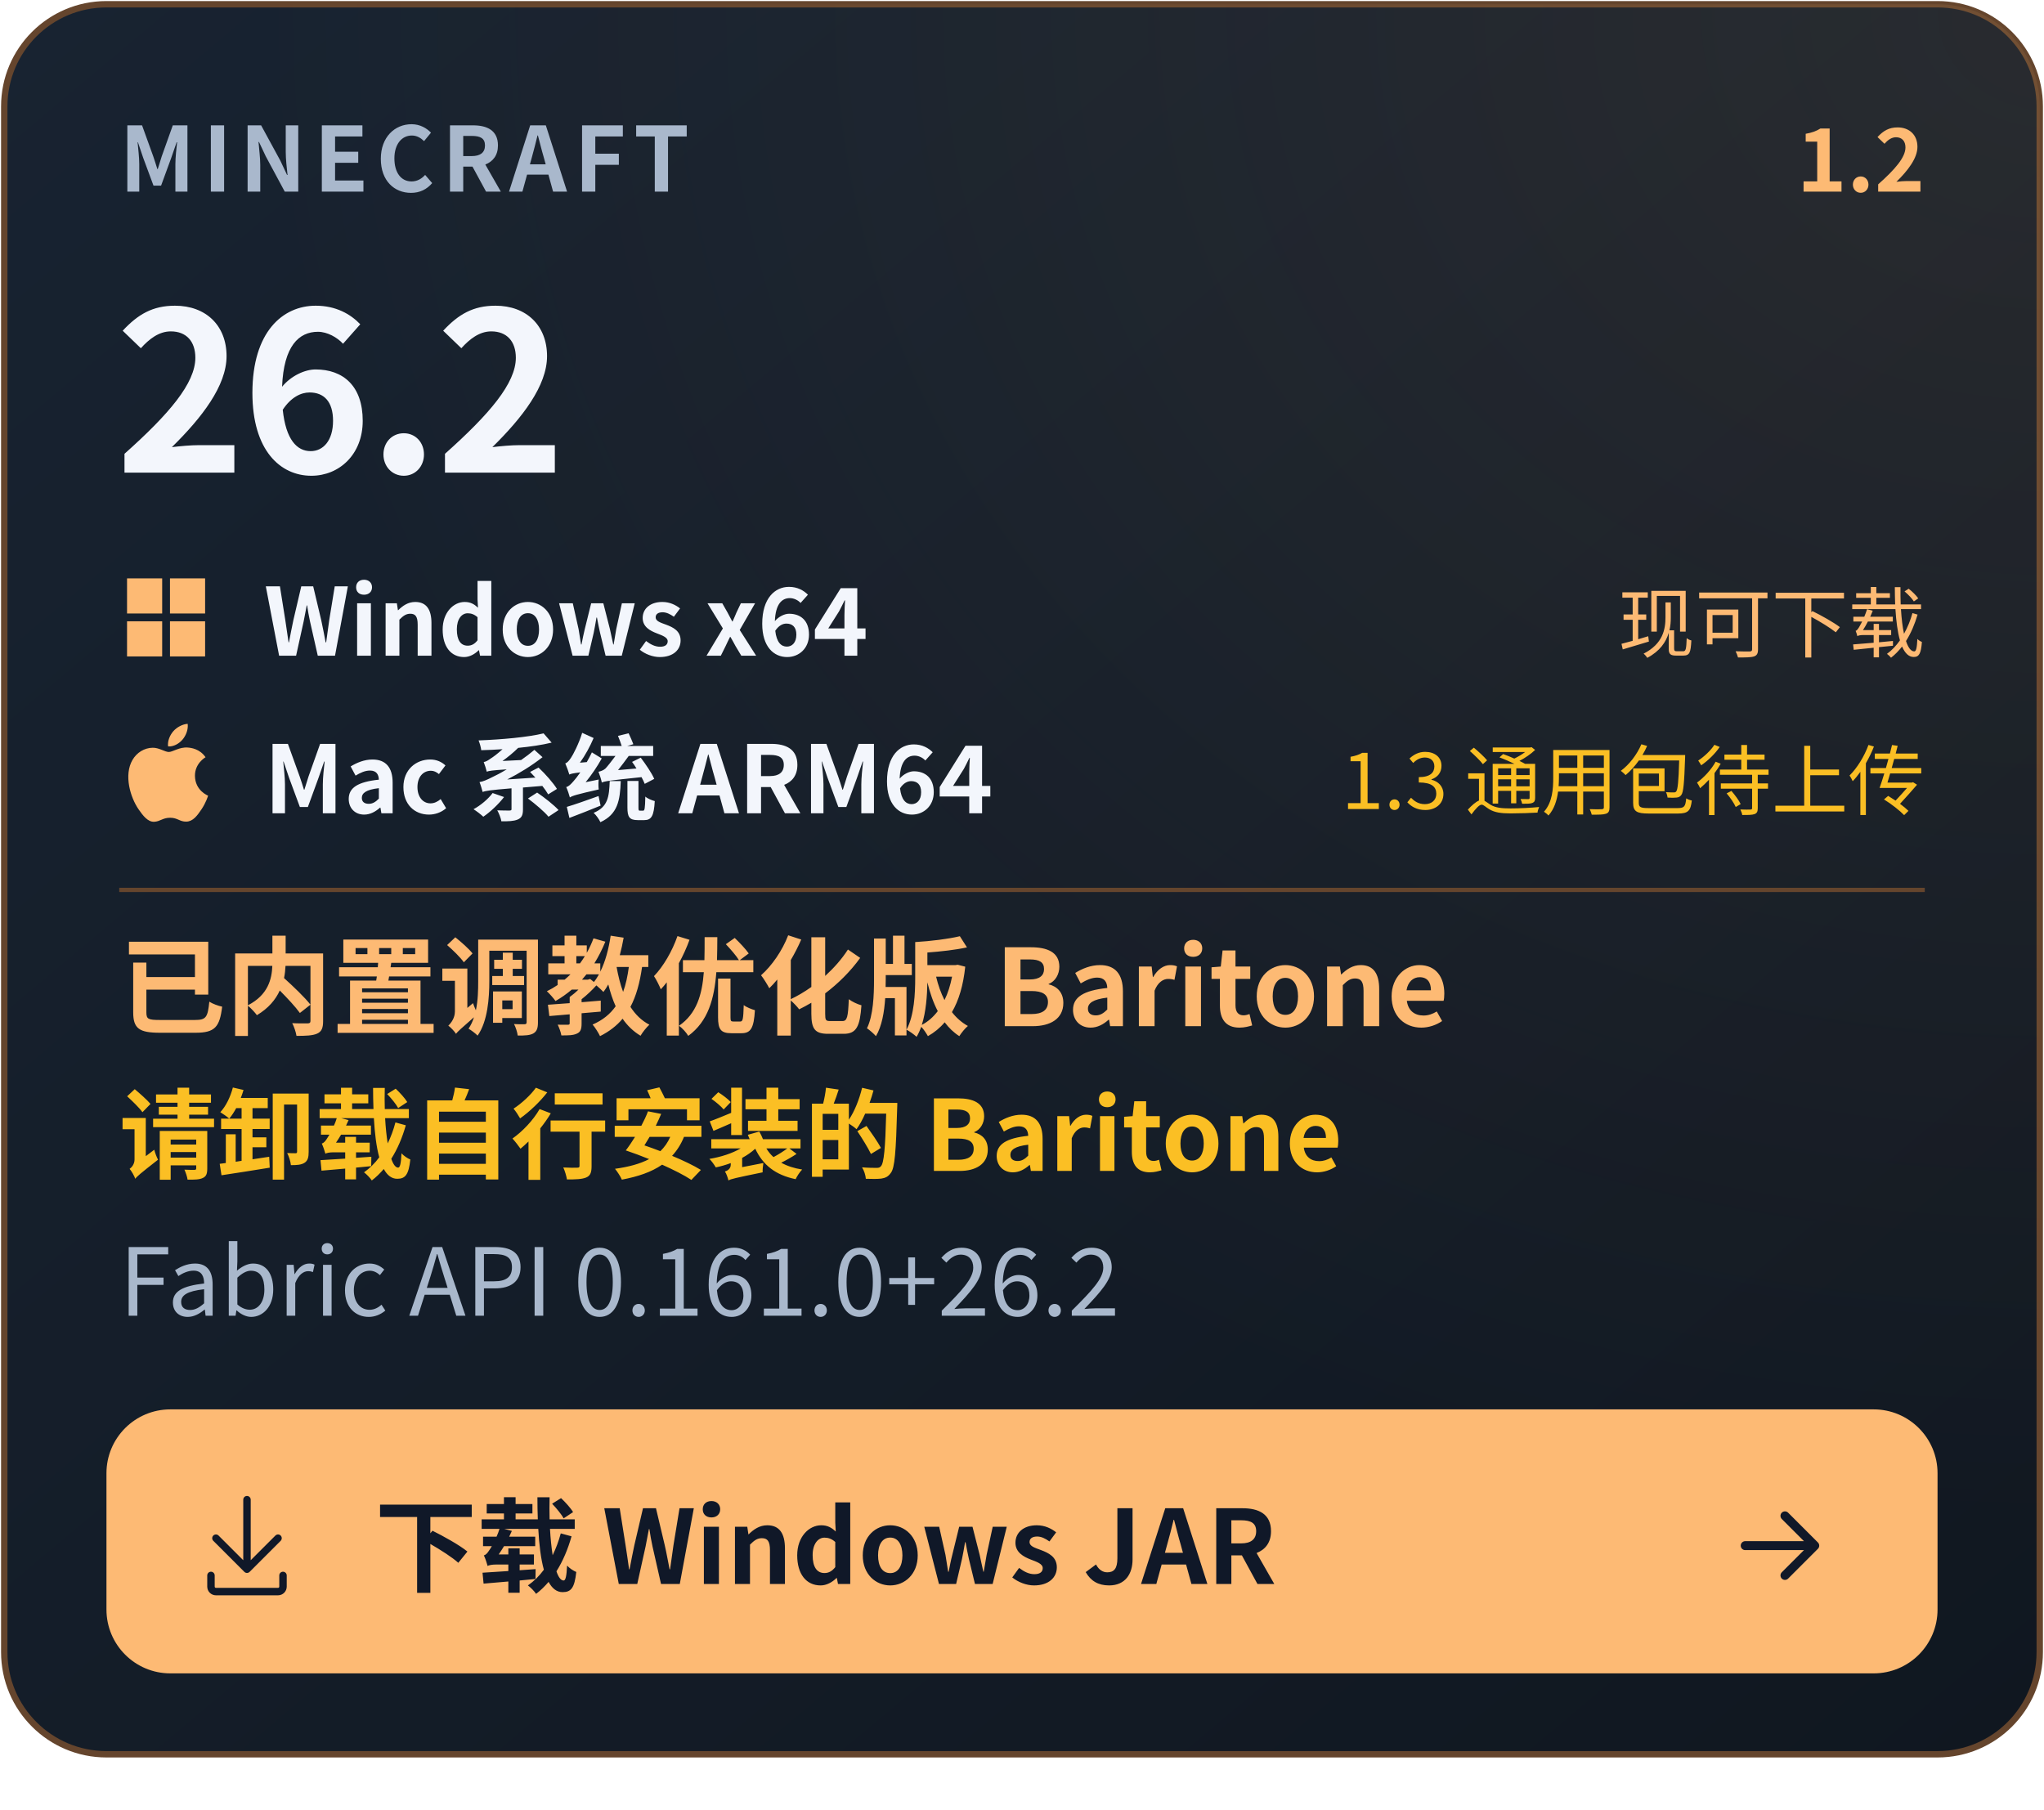
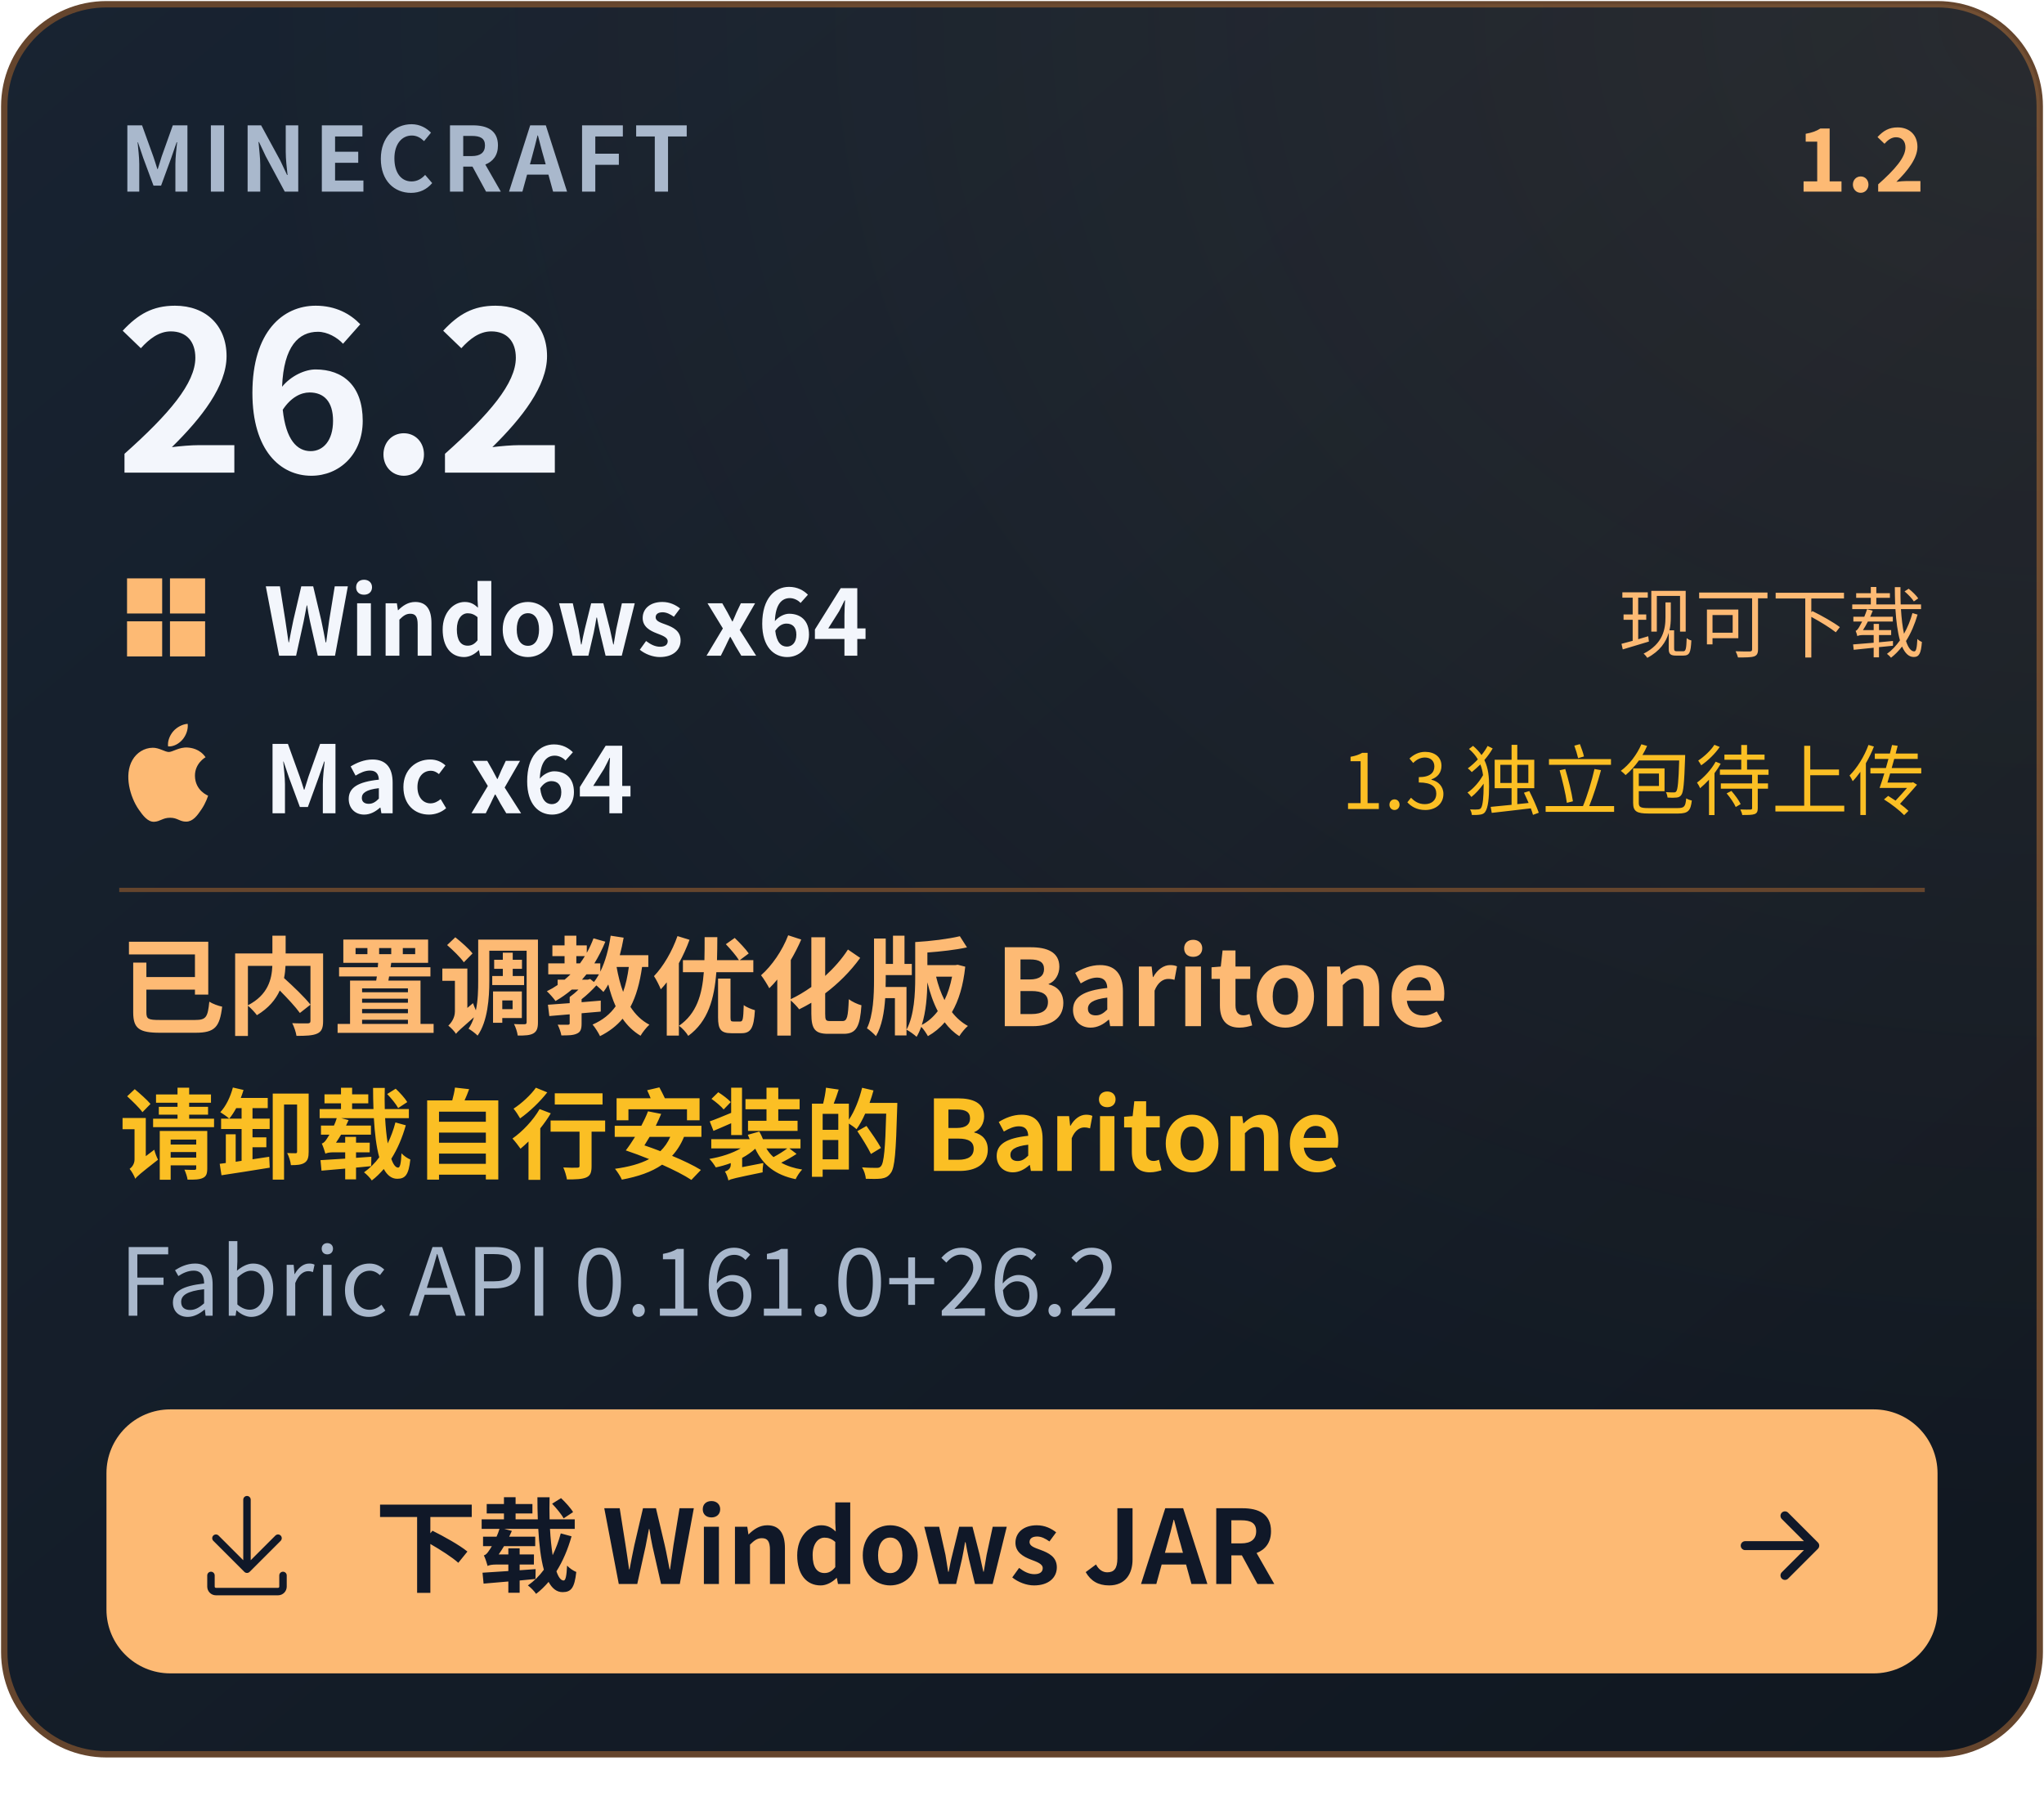
- <svg xmlns="http://www.w3.org/2000/svg" width="480" height="425" viewBox="0 0 480 425" role="img" aria-label="下载 Minecraft 26.2 JAR · 正式版 1.2 · 仅 Windows x64 · Mac 系统 ARM64：1.3 通用包待上传 · 已内置调教优化版 Baritone · 请卸载自行安装的 Baritone">
+ <svg xmlns="http://www.w3.org/2000/svg" width="480" height="425" viewBox="0 0 480 425" role="img" aria-label="下载 Minecraft 26.2 JAR · 正式版 1.2 · 仅 Windows x64 · Mac x64：1.3 独立包待上传 · 已内置调教优化版 Baritone · 请卸载自行安装的 Baritone">
  <defs>
    <linearGradient id="bg" x1="0" y1="0" x2="1" y2="1">
      <stop stop-color="#182331" />
      <stop offset="1" stop-color="#101720" />
    </linearGradient>
    <radialGradient id="glow" cx="100%" cy="0%" r="110%">
      <stop stop-color="#FDBA74" stop-opacity=".09" />
      <stop offset=".8" stop-color="#FDBA74" stop-opacity="0" />
    </radialGradient>
  </defs>
  <g font-family="Segoe UI, Microsoft YaHei, Noto Sans CJK SC, PingFang SC, Arial, sans-serif">
    <rect x="1" y="1" width="478" height="411" rx="24" fill="url(#bg)" stroke="#65452D" stroke-width="1.5" />
    <rect x="1" y="1" width="478" height="411" rx="24" fill="url(#glow)" />
    <text x="28" y="45" font-size="21" fill="#A9B8CC" font-weight="600" letter-spacing="1.7">MINECRAFT</text>
    <text x="452" y="45" font-size="20" fill="#FDBA74" font-weight="650" id="release-version" text-anchor="end">1.2</text>
    <text x="27" y="111" font-size="52" fill="#F3F6FC" font-weight="700" id="game-version" letter-spacing="-1">26.2</text>
    <g transform="translate(28 134) scale(0.9166667)" fill="#FDBA74">
      <path d="M2 2h9v9H2zm11 0h9v9h-9zM2 13h9v9H2zm11 0h9v9h-9z" />
    </g>
    <text x="62" y="154" font-size="22" font-weight="600" fill="#F3F6FC">Windows x64</text>
    <text x="452" y="153" text-anchor="end" font-size="18" fill="#FDBA74">现可下载</text>
    <g transform="translate(28 170) scale(0.9583333)" fill="#FDBA74">
      <path d="M12.152 6.896c-.948 0-2.415-1.078-3.96-1.04-2.04.027-3.91 1.183-4.961 3.014-2.117 3.675-.546 9.103 1.519 12.09 1.013 1.454 2.208 3.09 3.792 3.039 1.52-.065 2.09-.987 3.935-.987 1.831 0 2.35.987 3.96.948 1.637-.026 2.676-1.48 3.676-2.948 1.156-1.688 1.636-3.325 1.662-3.415-.039-.013-3.182-1.221-3.22-4.857-.026-3.04 2.48-4.494 2.597-4.559-1.429-2.09-3.623-2.324-4.39-2.376-2-.156-3.675 1.09-4.61 1.09zM15.53 3.83c.843-1.012 1.4-2.427 1.245-3.83-1.207.052-2.662.805-3.532 1.818-.78.896-1.454 2.338-1.273 3.714 1.338.104 2.715-.688 3.559-1.701" />
    </g>
-     <text x="62" y="191" font-size="22" font-weight="600" fill="#F3F6FC">Mac 系统 ARM64</text>
-     <text x="452" y="190" text-anchor="end" font-size="18" fill="#FBBF24">1.3 通用包待上传</text>
+     <text x="62" y="191" font-size="22" font-weight="600" fill="#F3F6FC">Mac x64</text>
+     <text x="452" y="190" text-anchor="end" font-size="18" fill="#FBBF24">1.3 独立包待上传</text>
    <path d="M28 209H452" stroke="#65452D" />
    <text x="28" y="241" font-size="25" fill="#FDBA74" font-weight="600" id="download-note">已内置调教优化版 Baritone</text>
    <text x="28" y="275" font-size="23" fill="#FBBF24" font-weight="650" id="baritone-warning">请卸载自行安装的 Baritone</text>
    <text x="28" y="309" font-size="22" fill="#A9B8CC" font-weight="400" id="fabric-api">Fabric API  0.161.0+26.2</text>
    <rect x="25" y="331" width="430" height="62" rx="15" fill="#FDBA74" />
    <g transform="translate(44 349) scale(1.166667)" fill="#101828">
      <path d="M4.75 17.25a.75.75 0 0 1 .75.75v2.25c0 .138.112.25.25.25h12.5a.25.25 0 0 0 .25-.25V18a.75.75 0 0 1 1.5 0v2.25A1.75 1.75 0 0 1 18.25 22H5.75A1.75 1.75 0 0 1 4 20.25V18a.75.75 0 0 1 .75-.75Z" />
      <path d="M5.22 9.97a.749.749 0 0 1 1.06 0l4.97 4.969V2.75a.75.75 0 0 1 1.5 0v12.189l4.97-4.969a.749.749 0 1 1 1.06 1.06l-6.25 6.25a.749.749 0 0 1-1.06 0l-6.25-6.25a.749.749 0 0 1 0-1.06Z" />
    </g>
    <text x="88" y="372" font-size="24" fill="#101828" font-weight="650">下载 Windows JAR</text>
    <g transform="translate(404 349) scale(1.166667)" fill="none" stroke="#101828" stroke-width="1.8" stroke-linecap="round" stroke-linejoin="round">
      <path d="M5 12h14m-6-6 6 6-6 6" />
    </g>
  </g>
</svg>
